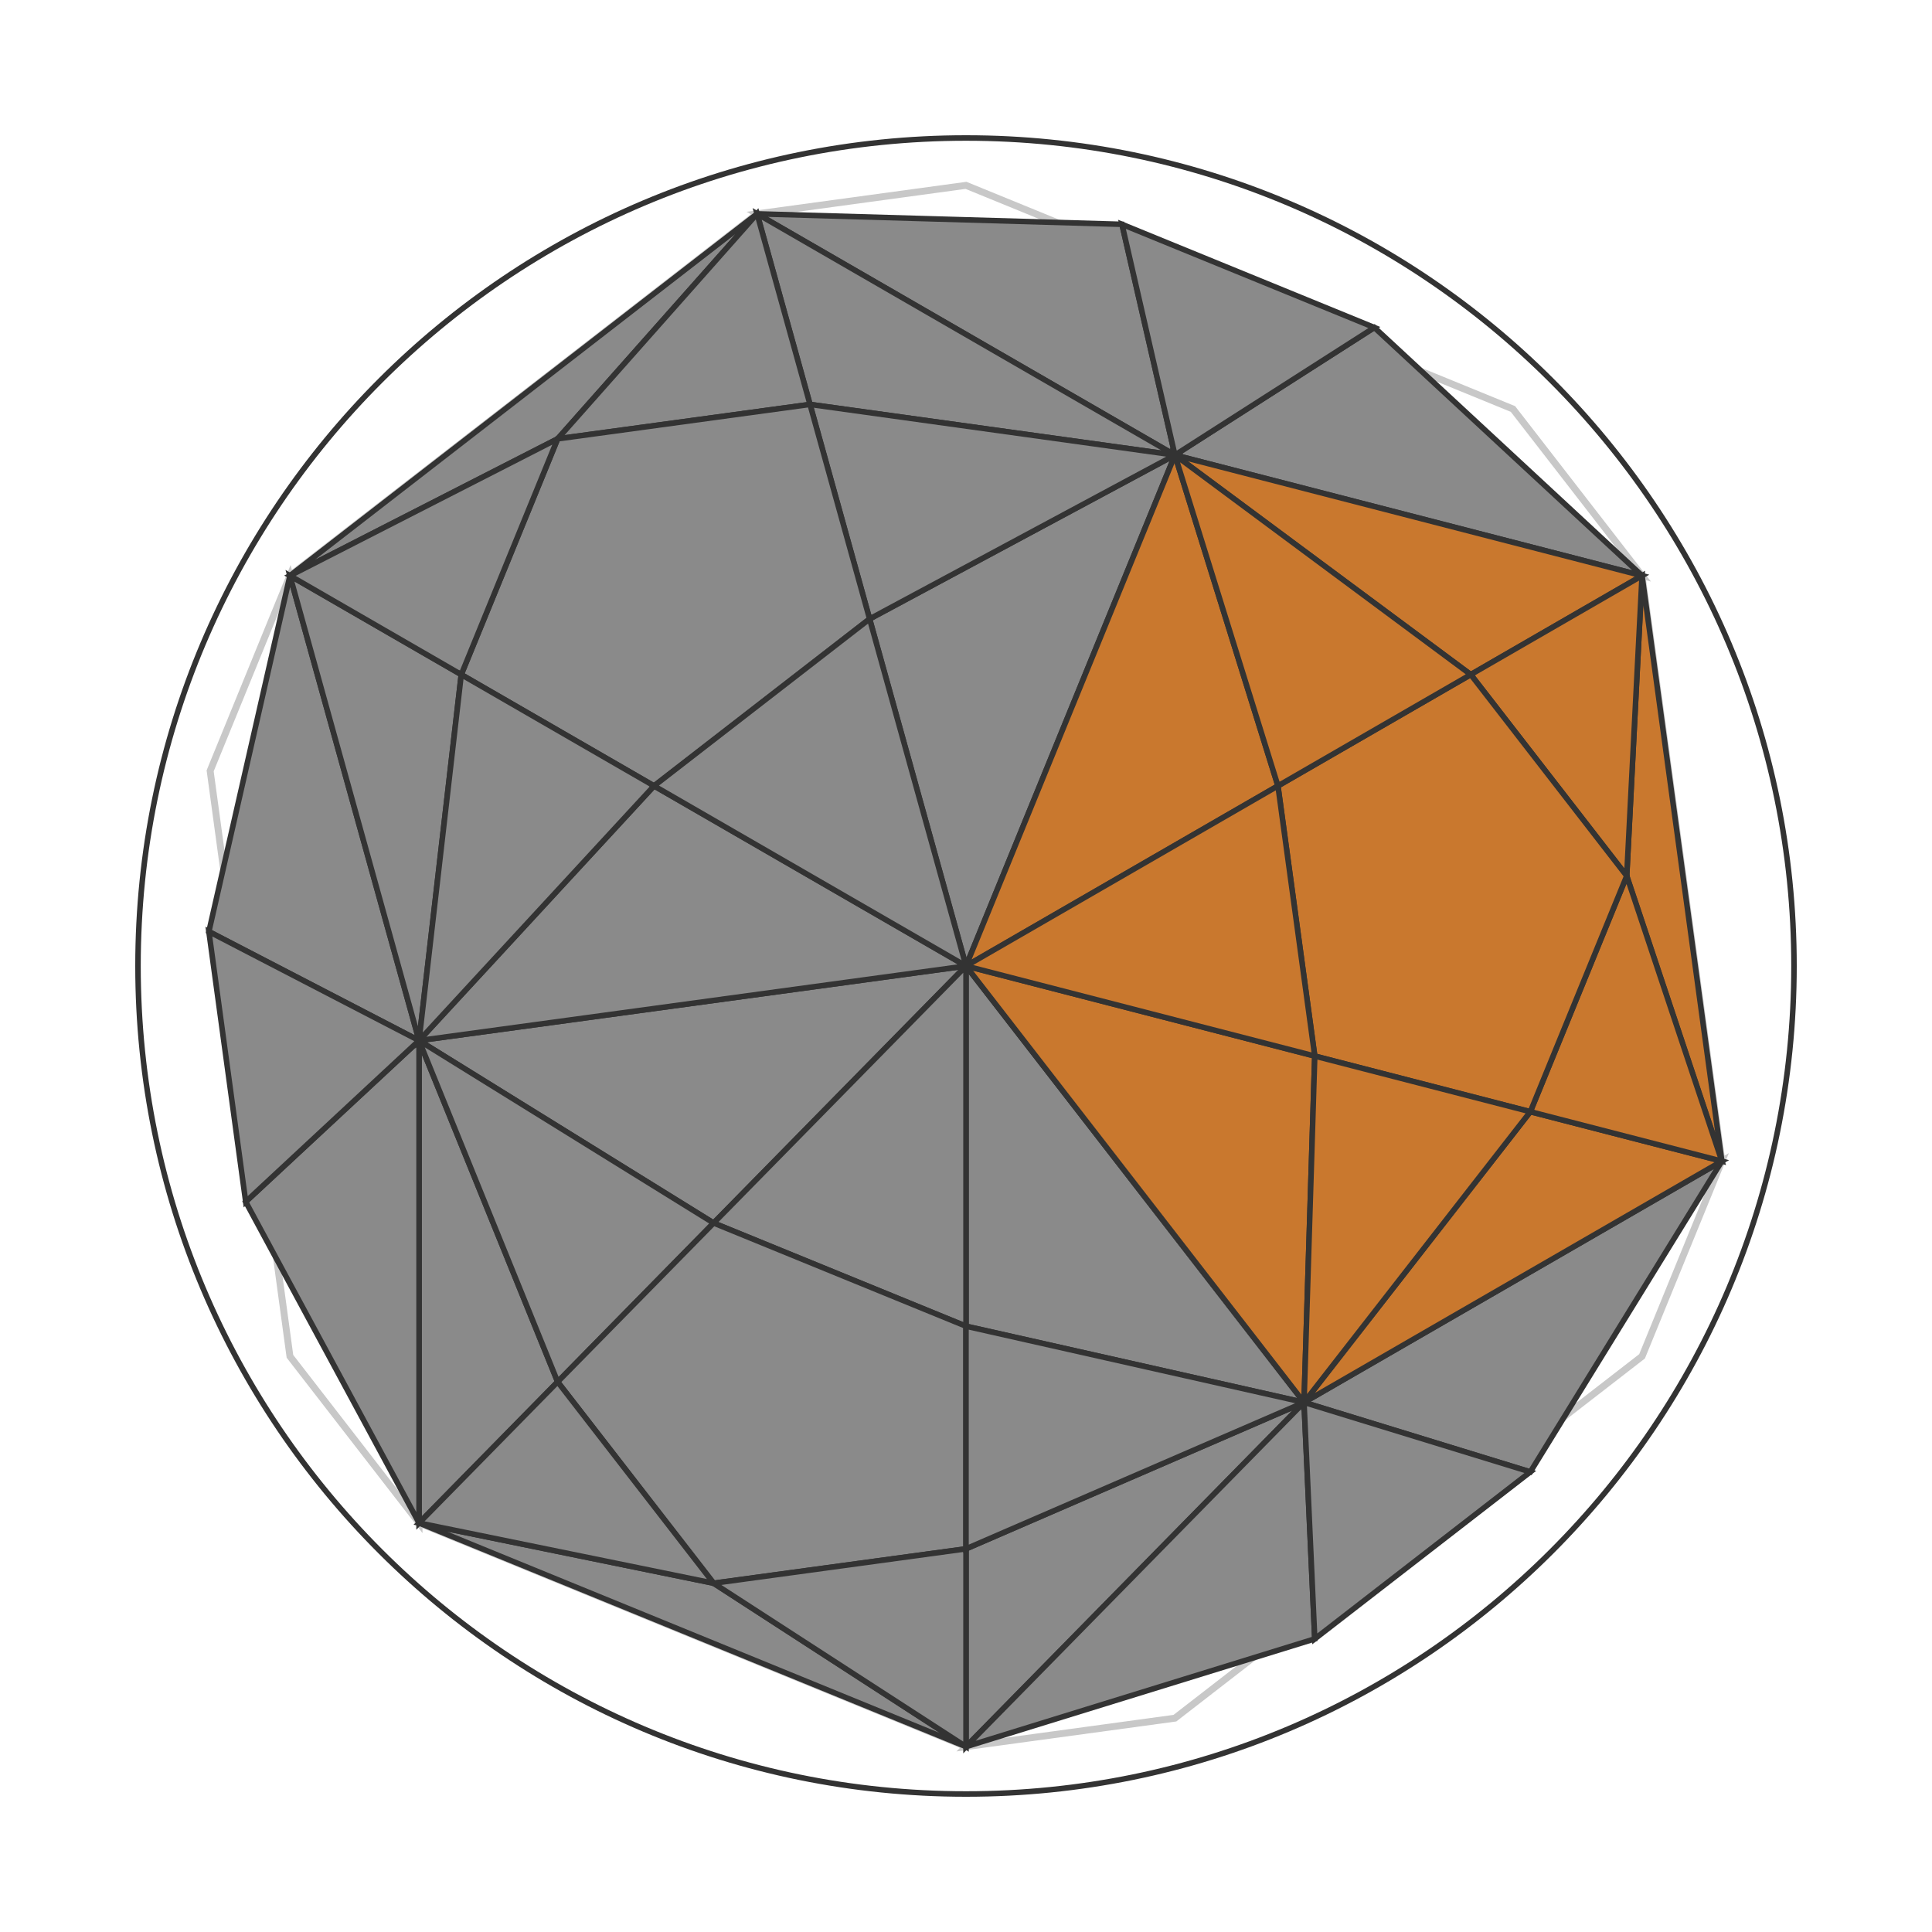
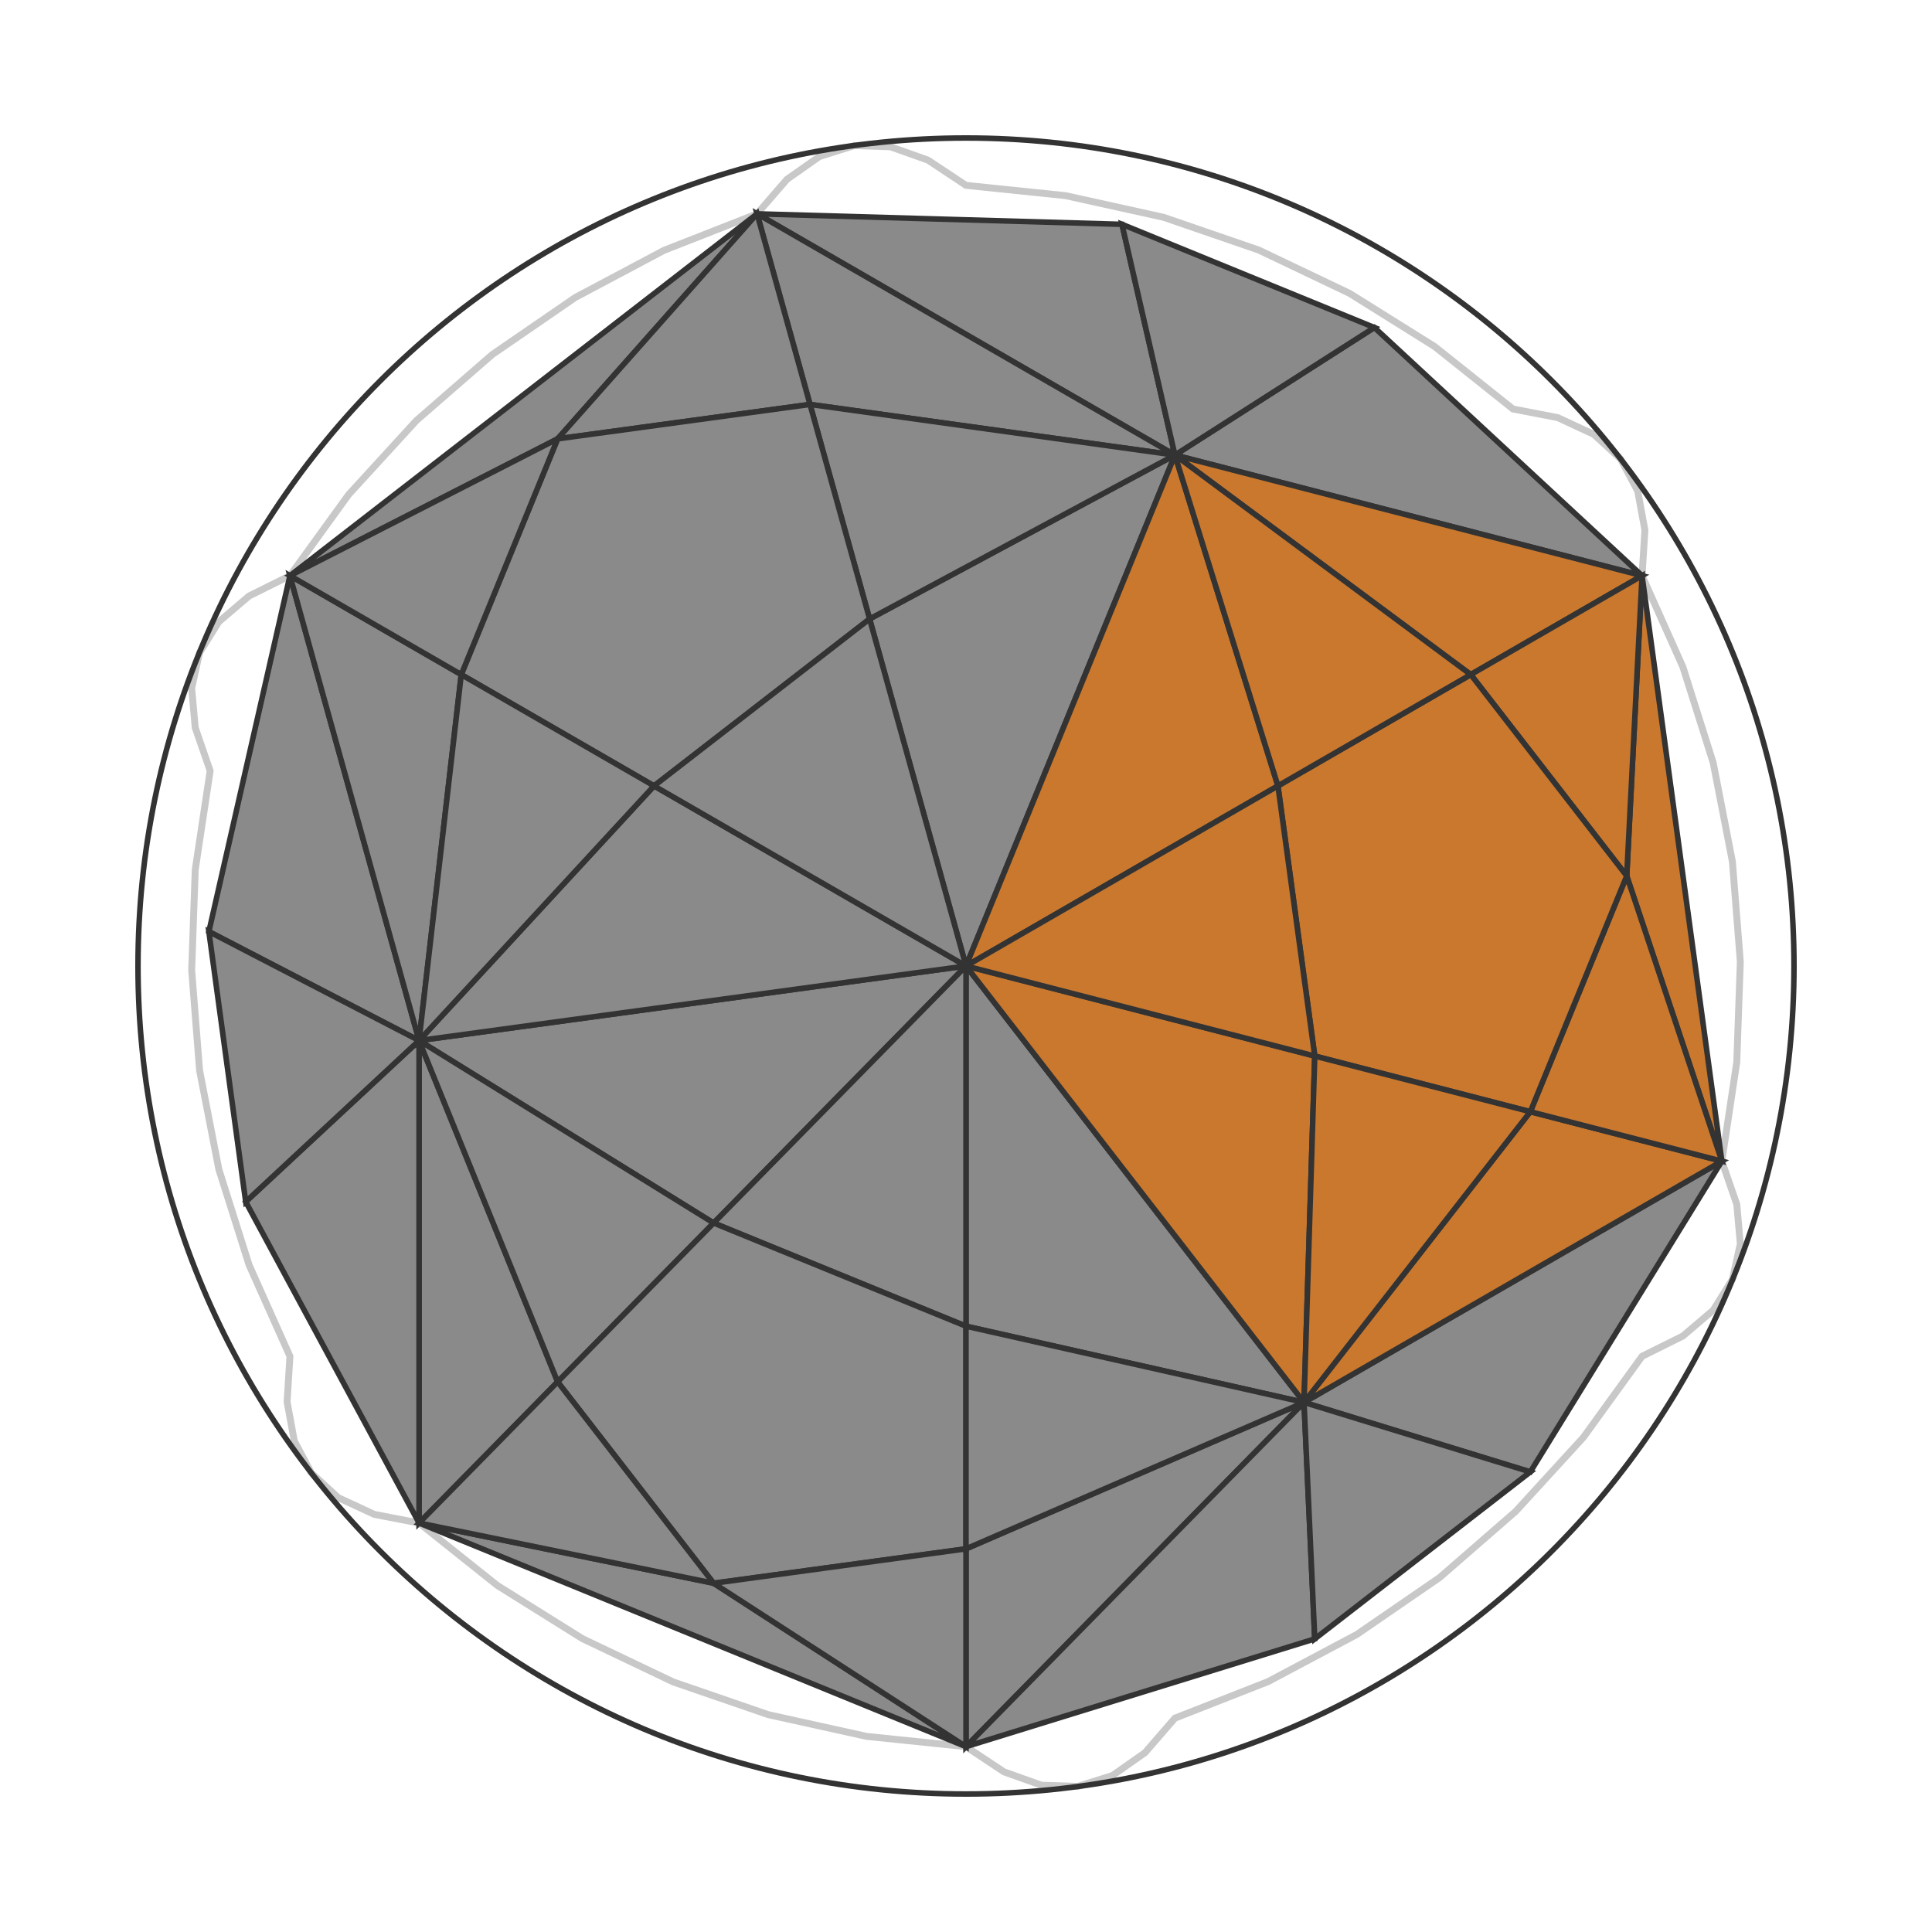
<svg xmlns="http://www.w3.org/2000/svg" viewBox="-70.00 -70.00 140.00 140.00" width="140" height="140" data-orb-view="vertex-3" data-projection="spherical">
  <rect x="-70.00" y="-70.00" width="140.00" height="140.00" fill="#ffffff" pointer-events="none" />
-   <path d="M0,0 L-39.634,5.402 L-39.634,40.363 L0,56.569 L24.495,31.623 L0,0 Z" fill="none" stroke="#c8c8c8" stroke-width="0.5" data-orb-scaffold="true" pointer-events="none" />
-   <path d="M-39.634,5.402 L-48.99,-28.284 L-54.772,-14.142 L-48.99,28.284 L-39.634,40.363 L-39.634,5.402 Z" fill="none" stroke="#c8c8c8" stroke-width="0.5" data-orb-scaffold="true" pointer-events="none" />
-   <path d="M48.99,-28.284 L39.634,-40.363 L0,-56.569 L-15.139,-54.505 L15.139,-37.025 L48.99,-28.284 Z" fill="none" stroke="#c8c8c8" stroke-width="0.5" data-orb-scaffold="true" pointer-events="none" />
-   <path d="M15.139,-37.025 L-15.139,-54.505 L-48.99,-28.284 L-39.634,5.402 L0,0 L15.139,-37.025 Z" fill="none" stroke="#c8c8c8" stroke-width="0.5" data-orb-scaffold="true" pointer-events="none" />
-   <path d="M24.495,31.623 L0,56.569 L15.139,54.505 L48.99,28.284 L54.772,14.142 L24.495,31.623 Z" fill="none" stroke="#c8c8c8" stroke-width="0.5" data-orb-scaffold="true" pointer-events="none" />
-   <path d="M54.772,14.142 L48.99,-28.284 L15.139,-37.025 L0,0 L24.495,31.623 L54.772,14.142 Z" fill="none" stroke="#c8c8c8" stroke-width="0.5" data-orb-scaffold="true" pointer-events="none" />
+   <path d="M0,0 L-7.213,0.983 L-14.319,1.952 L-21.213,2.891 L-27.794,3.788 L-33.965,4.629 L-39.634,5.402 L-41.178,11.975 L-42.113,18.37 L-42.426,24.495 L-42.113,30.258 L-41.178,35.573 L-39.634,40.363 L-33.965,44.885 L-27.794,48.743 L-21.213,51.881 L-14.319,54.253 L-7.213,55.823 L0,56.569 L4.458,54.232 L8.849,51.095 L13.111,47.203 L17.178,42.613 L20.991,37.394 L24.495,31.623 L20.991,27.1 L17.178,22.177 L13.111,16.926 L8.849,11.425 L4.458,5.755 L0,0 Z" fill="none" stroke="#c8c8c8" stroke-width="0.5" data-orb-scaffold="true" pointer-events="none" />
+   <path d="M-39.634,5.402 L-42.88,-0.518 L-45.493,-6.43 L-47.434,-12.247 L-48.674,-17.884 L-49.196,-23.256 L-48.99,-28.284 L-51.95,-26.812 L-54.144,-24.945 L-55.537,-22.708 L-56.11,-20.136 L-55.853,-17.267 L-54.772,-14.142 L-55.853,-6.972 L-56.11,0.301 L-55.537,7.569 L-54.144,14.726 L-51.95,21.665 L-48.99,28.284 L-49.196,31.584 L-48.674,34.417 L-47.434,36.742 L-45.493,38.524 L-42.88,39.737 L-39.634,40.363 L-41.178,35.573 L-42.113,30.258 L-42.426,24.495 L-42.113,18.37 L-41.178,11.975 L-39.634,5.402 Z" fill="none" stroke="#c8c8c8" stroke-width="0.5" data-orb-scaffold="true" pointer-events="none" />
+   <path d="M48.99,-28.284 L49.196,-31.584 L48.674,-34.417 L47.434,-36.742 L45.493,-38.524 L42.88,-39.737 L39.634,-40.363 L33.965,-44.885 L27.794,-48.743 L21.213,-51.881 L14.319,-54.253 L7.213,-55.823 L0,-56.569 L-2.755,-58.397 L-5.469,-59.362 L-8.103,-59.45 L-10.617,-58.66 L-12.973,-57.004 L-15.139,-54.505 L-10.218,-53.447 L-5.147,-51.6 L0,-48.99 L5.147,-45.656 L10.218,-41.648 L15.139,-37.025 L21.889,-36.876 L28.315,-36.183 L34.324,-34.956 L39.825,-33.211 L44.738,-30.977 L48.99,-28.284 Z" fill="none" stroke="#c8c8c8" stroke-width="0.5" data-orb-scaffold="true" pointer-events="none" />
+   <path d="M15.139,-37.025 L10.218,-41.648 L5.147,-45.656 L0,-48.99 L-5.147,-51.6 L-10.218,-53.447 L-15.139,-54.505 L-21.889,-51.857 L-28.315,-48.442 L-34.324,-44.312 L-39.825,-39.527 L-44.738,-34.158 L-48.99,-28.284 L-49.196,-23.256 L-48.674,-17.884 L-47.434,-12.247 L-45.493,-6.43 L-42.88,-0.518 L-39.634,5.402 L-33.965,4.629 L-27.794,3.788 L-21.213,2.891 L-14.319,1.952 L-7.213,0.983 L0,0 L2.755,-6.738 L5.469,-13.376 L8.103,-19.817 L10.617,-25.965 L12.973,-31.729 L15.139,-37.025 Z" fill="none" stroke="#c8c8c8" stroke-width="0.5" data-orb-scaffold="true" pointer-events="none" />
+   <path d="M24.495,31.623 L20.991,37.394 L17.178,42.613 L13.111,47.203 L8.849,51.095 L4.458,54.232 L0,56.569 L2.755,58.397 L5.469,59.362 L8.103,59.45 L10.617,58.66 L12.973,57.004 L15.139,54.505 L21.889,51.857 L28.315,48.442 L34.324,44.312 L39.825,39.527 L44.738,34.158 L48.99,28.284 L51.95,26.812 L54.144,24.945 L55.537,22.708 L56.11,20.136 L55.853,17.267 L54.772,14.142 L51.396,17.874 L47.26,21.342 L42.426,24.495 L36.966,27.286 L30.959,29.673 L24.495,31.623 Z" fill="none" stroke="#c8c8c8" stroke-width="0.5" data-orb-scaffold="true" pointer-events="none" />
+   <path d="M54.772,14.142 L55.853,6.972 L56.11,-0.301 L55.537,-7.569 L54.144,-14.726 L51.95,-21.665 L48.99,-28.284 L44.738,-30.977 L39.825,-33.211 L34.324,-34.956 L28.315,-36.183 L21.889,-36.876 L15.139,-37.025 L12.973,-31.729 L10.617,-25.965 L8.103,-19.817 L5.469,-13.376 L2.755,-6.738 L0,0 L4.458,5.755 L8.849,11.425 L13.111,16.926 L17.178,22.177 L20.991,27.1 L24.495,31.623 L30.959,29.673 L36.966,27.286 L42.426,24.495 L47.26,21.342 L51.396,17.874 L54.772,14.142 Z" fill="none" stroke="#c8c8c8" stroke-width="0.5" data-orb-scaffold="true" pointer-events="none" />
  <circle cx="0" cy="0" r="60.00" fill="none" stroke="#333333" stroke-width="0.4" data-orb-silhouette="true" />
  <clipPath id="orb-limb">
    <circle cx="0" cy="0" r="60.00" />
  </clipPath>
  <g clip-path="url(#orb-limb)">
    <path d="M-39.634,5.402 L0,0 L-18.288,18.625 L-39.634,5.402 Z" fill="#8a8a8a" stroke="#333333" stroke-width="0.4" data-face-index="0" data-sides="3" data-orb-view="vertex-3" data-projection="spherical" data-orb-base-face="0" />
    <path d="M-39.634,40.363 L-39.634,5.402 L-29.591,30.135 L-39.634,40.363 Z" fill="#8a8a8a" stroke="#333333" stroke-width="0.4" data-face-index="1" data-sides="3" data-orb-view="vertex-3" data-projection="spherical" data-orb-base-face="0" />
    <path d="M-0,56.569 L-39.634,40.363 L-18.288,44.727 L-0,56.569 Z" fill="#8a8a8a" stroke="#333333" stroke-width="0.4" data-face-index="2" data-sides="3" data-orb-view="vertex-3" data-projection="spherical" data-orb-base-face="0" />
    <path d="M24.495,31.623 L-0,56.569 L0,42.234 L24.495,31.623 Z" fill="#8a8a8a" stroke="#333333" stroke-width="0.4" data-face-index="3" data-sides="3" data-orb-view="vertex-3" data-projection="spherical" data-orb-base-face="0" />
    <path d="M0,0 L24.495,31.623 L0,26.102 L0,0 Z" fill="#8a8a8a" stroke="#333333" stroke-width="0.4" data-face-index="4" data-sides="3" data-orb-view="vertex-3" data-projection="spherical" data-orb-base-face="0" />
    <path d="M-18.288,18.625 L0,0 L0,26.102 L-18.288,18.625 Z" fill="#8a8a8a" stroke="#333333" stroke-width="0.4" data-face-index="5" data-sides="3" data-orb-view="vertex-3" data-projection="spherical" data-orb-base-face="0" />
    <path d="M-18.288,18.625 L-29.591,30.135 L-39.634,5.402 L-18.288,18.625 Z" fill="#8a8a8a" stroke="#333333" stroke-width="0.4" data-face-index="6" data-sides="3" data-orb-view="vertex-3" data-projection="spherical" data-orb-base-face="0" />
    <path d="M-29.591,30.135 L-18.288,18.625 L0,26.102 L0,42.234 L-18.288,44.727 L-29.591,30.135 Z" fill="#8a8a8a" stroke="#333333" stroke-width="0.4" data-face-index="7" data-sides="5" data-orb-view="vertex-3" data-projection="spherical" data-orb-base-face="0" />
    <path d="M-39.634,40.363 L-29.591,30.135 L-18.288,44.727 L-39.634,40.363 Z" fill="#8a8a8a" stroke="#333333" stroke-width="0.4" data-face-index="8" data-sides="3" data-orb-view="vertex-3" data-projection="spherical" data-orb-base-face="0" />
    <path d="M-0,56.569 L-18.288,44.727 L0,42.234 L-0,56.569 Z" fill="#8a8a8a" stroke="#333333" stroke-width="0.4" data-face-index="9" data-sides="3" data-orb-view="vertex-3" data-projection="spherical" data-orb-base-face="0" />
    <path d="M24.495,31.623 L0,42.234 L0,26.102 L24.495,31.623 Z" fill="#8a8a8a" stroke="#333333" stroke-width="0.4" data-face-index="10" data-sides="3" data-orb-view="vertex-3" data-projection="spherical" data-orb-base-face="0" />
    <path d="M-48.99,-28.284 L-39.634,5.402 L-54.864,-2.493 L-48.99,-28.284 Z" fill="#8a8a8a" stroke="#333333" stroke-width="0.4" data-face-index="11" data-sides="3" data-orb-view="vertex-3" data-projection="spherical" data-orb-base-face="1" />
    <path d="M-39.634,5.402 L-39.634,40.363 L-52.196,17.084 L-39.634,5.402 Z" fill="#8a8a8a" stroke="#333333" stroke-width="0.4" data-face-index="12" data-sides="3" data-orb-view="vertex-3" data-projection="spherical" data-orb-base-face="1" />
    <path d="M-54.864,-2.493 L-39.634,5.402 L-52.196,17.084 L-54.864,-2.493 Z" fill="#8a8a8a" stroke="#333333" stroke-width="0.4" data-face-index="13" data-sides="3" data-orb-view="vertex-3" data-projection="spherical" data-orb-base-face="1" />
    <path d="M15.139,-37.025 L-15.139,-54.505 L11.303,-53.745 L15.139,-37.025 Z" fill="#8a8a8a" stroke="#333333" stroke-width="0.4" data-face-index="14" data-sides="3" data-orb-view="vertex-3" data-projection="spherical" data-orb-base-face="4" />
    <path d="M48.99,-28.284 L15.139,-37.025 L29.591,-46.267 L48.99,-28.284 Z" fill="#8a8a8a" stroke="#333333" stroke-width="0.4" data-face-index="15" data-sides="3" data-orb-view="vertex-3" data-projection="spherical" data-orb-base-face="4" />
    <path d="M15.139,-37.025 L11.303,-53.745 L29.591,-46.267 L15.139,-37.025 Z" fill="#8a8a8a" stroke="#333333" stroke-width="0.4" data-face-index="16" data-sides="3" data-orb-view="vertex-3" data-projection="spherical" data-orb-base-face="4" />
    <path d="M-15.139,-54.505 L15.139,-37.025 L-11.303,-40.694 L-15.139,-54.505 Z" fill="#8a8a8a" stroke="#333333" stroke-width="0.4" data-face-index="17" data-sides="3" data-orb-view="vertex-3" data-projection="spherical" data-orb-base-face="5" />
    <path d="M-48.99,-28.284 L-15.139,-54.505 L-29.591,-38.201 L-48.99,-28.284 Z" fill="#8a8a8a" stroke="#333333" stroke-width="0.4" data-face-index="18" data-sides="3" data-orb-view="vertex-3" data-projection="spherical" data-orb-base-face="5" />
    <path d="M-39.634,5.402 L-48.99,-28.284 L-36.576,-21.117 L-39.634,5.402 Z" fill="#8a8a8a" stroke="#333333" stroke-width="0.4" data-face-index="19" data-sides="3" data-orb-view="vertex-3" data-projection="spherical" data-orb-base-face="5" />
    <path d="M-0,0 L-39.634,5.402 L-22.605,-13.051 L-0,0 Z" fill="#8a8a8a" stroke="#333333" stroke-width="0.4" data-face-index="20" data-sides="3" data-orb-view="vertex-3" data-projection="spherical" data-orb-base-face="5" />
    <path d="M15.139,-37.025 L-0,0 L-6.985,-25.15 L15.139,-37.025 Z" fill="#8a8a8a" stroke="#333333" stroke-width="0.4" data-face-index="21" data-sides="3" data-orb-view="vertex-3" data-projection="spherical" data-orb-base-face="5" />
    <path d="M-11.303,-40.694 L15.139,-37.025 L-6.985,-25.15 L-11.303,-40.694 Z" fill="#8a8a8a" stroke="#333333" stroke-width="0.4" data-face-index="22" data-sides="3" data-orb-view="vertex-3" data-projection="spherical" data-orb-base-face="5" />
    <path d="M-11.303,-40.694 L-29.591,-38.201 L-15.139,-54.505 L-11.303,-40.694 Z" fill="#8a8a8a" stroke="#333333" stroke-width="0.4" data-face-index="23" data-sides="3" data-orb-view="vertex-3" data-projection="spherical" data-orb-base-face="5" />
    <path d="M-29.591,-38.201 L-11.303,-40.694 L-6.985,-25.15 L-22.605,-13.051 L-36.576,-21.117 L-29.591,-38.201 Z" fill="#8a8a8a" stroke="#333333" stroke-width="0.4" data-face-index="24" data-sides="5" data-orb-view="vertex-3" data-projection="spherical" data-orb-base-face="5" />
    <path d="M-48.99,-28.284 L-29.591,-38.201 L-36.576,-21.117 L-48.99,-28.284 Z" fill="#8a8a8a" stroke="#333333" stroke-width="0.4" data-face-index="25" data-sides="3" data-orb-view="vertex-3" data-projection="spherical" data-orb-base-face="5" />
    <path d="M-39.634,5.402 L-36.576,-21.117 L-22.605,-13.051 L-39.634,5.402 Z" fill="#8a8a8a" stroke="#333333" stroke-width="0.4" data-face-index="26" data-sides="3" data-orb-view="vertex-3" data-projection="spherical" data-orb-base-face="5" />
    <path d="M-0,0 L-22.605,-13.051 L-6.985,-25.15 L-0,0 Z" fill="#8a8a8a" stroke="#333333" stroke-width="0.4" data-face-index="27" data-sides="3" data-orb-view="vertex-3" data-projection="spherical" data-orb-base-face="5" />
    <path d="M0,56.569 L24.495,31.623 L25.273,48.76 L0,56.569 Z" fill="#8a8a8a" stroke="#333333" stroke-width="0.4" data-face-index="28" data-sides="3" data-orb-view="vertex-3" data-projection="spherical" data-orb-base-face="10" />
    <path d="M24.495,31.623 L54.772,14.142 L40.893,36.661 L24.495,31.623 Z" fill="#8a8a8a" stroke="#333333" stroke-width="0.4" data-face-index="29" data-sides="3" data-orb-view="vertex-3" data-projection="spherical" data-orb-base-face="10" />
    <path d="M25.273,48.76 L24.495,31.623 L40.893,36.661 L25.273,48.76 Z" fill="#8a8a8a" stroke="#333333" stroke-width="0.4" data-face-index="30" data-sides="3" data-orb-view="vertex-3" data-projection="spherical" data-orb-base-face="10" />
    <path d="M48.99,-28.284 L54.772,14.142 L47.879,-6.526 L48.99,-28.284 Z" fill="#c9782e" stroke="#333333" stroke-width="0.4" data-face-index="31" data-sides="3" data-orb-view="vertex-3" data-projection="spherical" data-orb-base-face="11" data-orb-highlight="true" />
    <path d="M15.139,-37.025 L48.99,-28.284 L36.576,-21.117 L15.139,-37.025 Z" fill="#c9782e" stroke="#333333" stroke-width="0.4" data-face-index="32" data-sides="3" data-orb-view="vertex-3" data-projection="spherical" data-orb-base-face="11" data-orb-highlight="true" />
    <path d="M0,-0 L15.139,-37.025 L22.605,-13.051 L0,-0 Z" fill="#c9782e" stroke="#333333" stroke-width="0.4" data-face-index="33" data-sides="3" data-orb-view="vertex-3" data-projection="spherical" data-orb-base-face="11" data-orb-highlight="true" />
    <path d="M24.495,31.623 L0,-0 L25.273,6.526 L24.495,31.623 Z" fill="#c9782e" stroke="#333333" stroke-width="0.4" data-face-index="34" data-sides="3" data-orb-view="vertex-3" data-projection="spherical" data-orb-base-face="11" data-orb-highlight="true" />
    <path d="M54.772,14.142 L24.495,31.623 L40.893,10.559 L54.772,14.142 Z" fill="#c9782e" stroke="#333333" stroke-width="0.4" data-face-index="35" data-sides="3" data-orb-view="vertex-3" data-projection="spherical" data-orb-base-face="11" data-orb-highlight="true" />
    <path d="M47.879,-6.526 L54.772,14.142 L40.893,10.559 L47.879,-6.526 Z" fill="#c9782e" stroke="#333333" stroke-width="0.4" data-face-index="36" data-sides="3" data-orb-view="vertex-3" data-projection="spherical" data-orb-base-face="11" data-orb-highlight="true" />
    <path d="M47.879,-6.526 L36.576,-21.117 L48.99,-28.284 L47.879,-6.526 Z" fill="#c9782e" stroke="#333333" stroke-width="0.4" data-face-index="37" data-sides="3" data-orb-view="vertex-3" data-projection="spherical" data-orb-base-face="11" data-orb-highlight="true" />
    <path d="M36.576,-21.117 L47.879,-6.526 L40.893,10.559 L25.273,6.526 L22.605,-13.051 L36.576,-21.117 Z" fill="#c9782e" stroke="#333333" stroke-width="0.4" data-face-index="38" data-sides="5" data-orb-view="vertex-3" data-projection="spherical" data-orb-base-face="11" data-orb-highlight="true" />
    <path d="M15.139,-37.025 L36.576,-21.117 L22.605,-13.051 L15.139,-37.025 Z" fill="#c9782e" stroke="#333333" stroke-width="0.4" data-face-index="39" data-sides="3" data-orb-view="vertex-3" data-projection="spherical" data-orb-base-face="11" data-orb-highlight="true" />
    <path d="M0,-0 L22.605,-13.051 L25.273,6.526 L0,-0 Z" fill="#c9782e" stroke="#333333" stroke-width="0.4" data-face-index="40" data-sides="3" data-orb-view="vertex-3" data-projection="spherical" data-orb-base-face="11" data-orb-highlight="true" />
    <path d="M24.495,31.623 L25.273,6.526 L40.893,10.559 L24.495,31.623 Z" fill="#c9782e" stroke="#333333" stroke-width="0.4" data-face-index="41" data-sides="3" data-orb-view="vertex-3" data-projection="spherical" data-orb-base-face="11" data-orb-highlight="true" />
  </g>
</svg>
